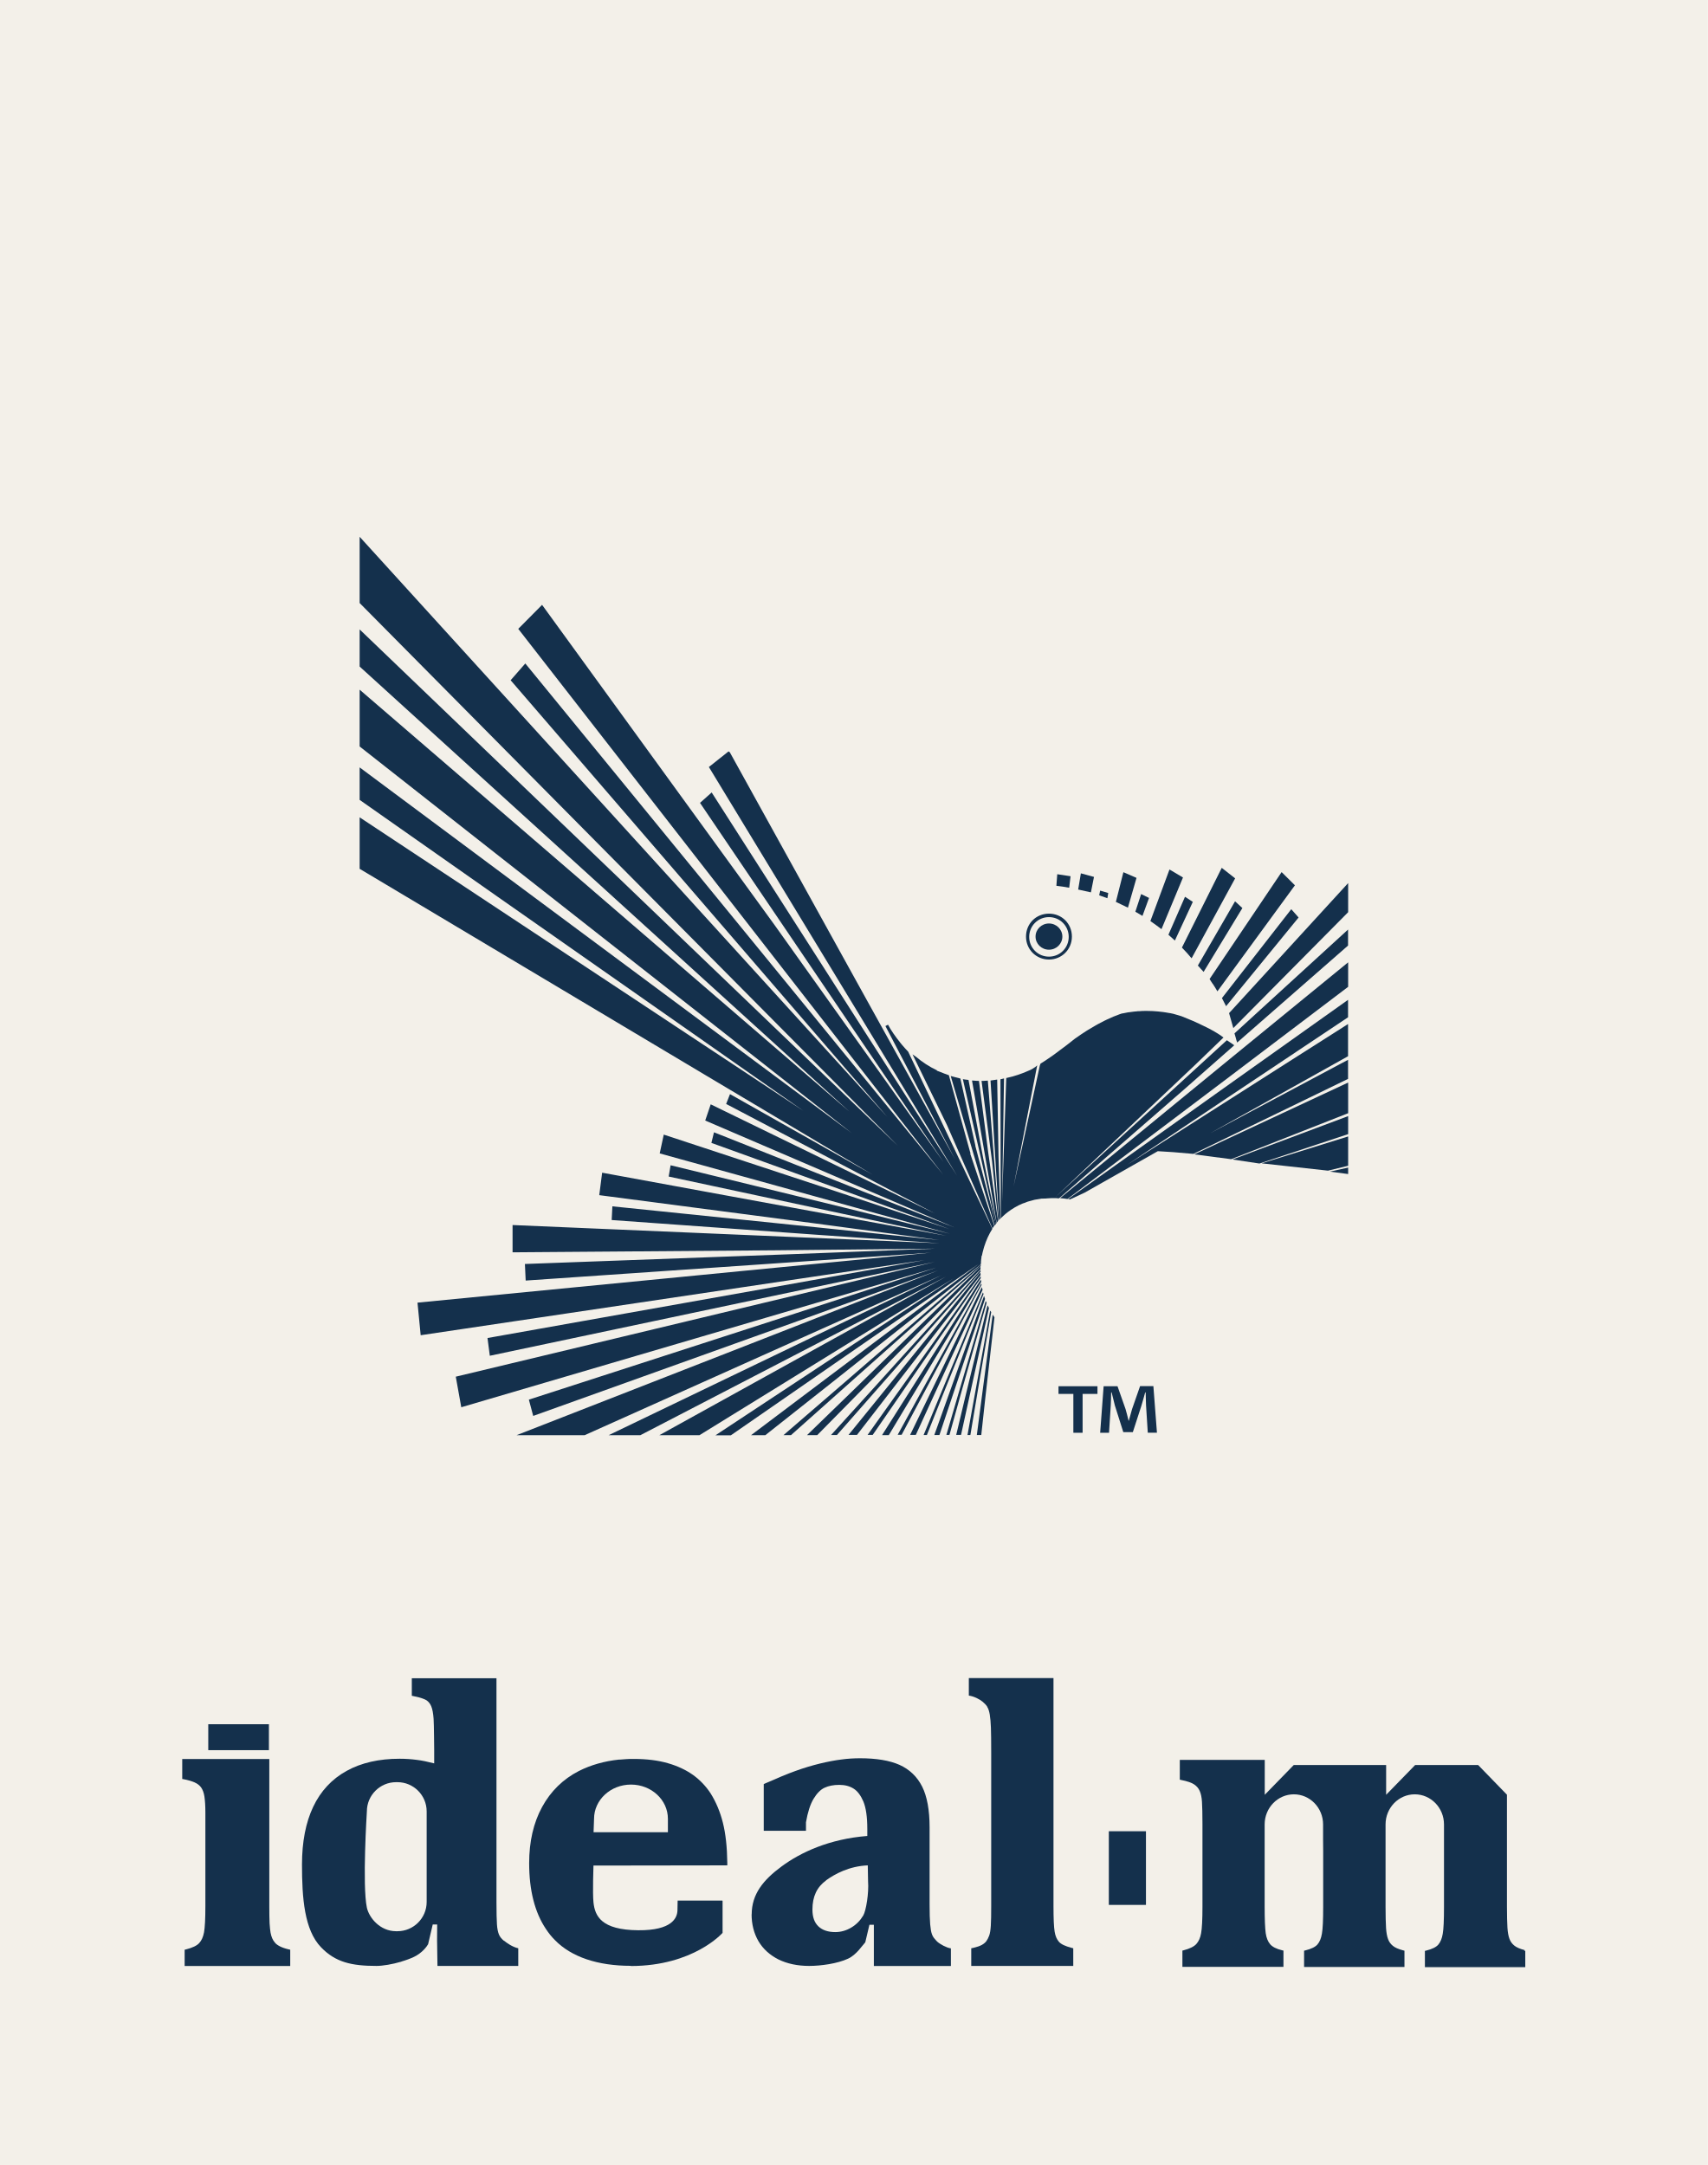
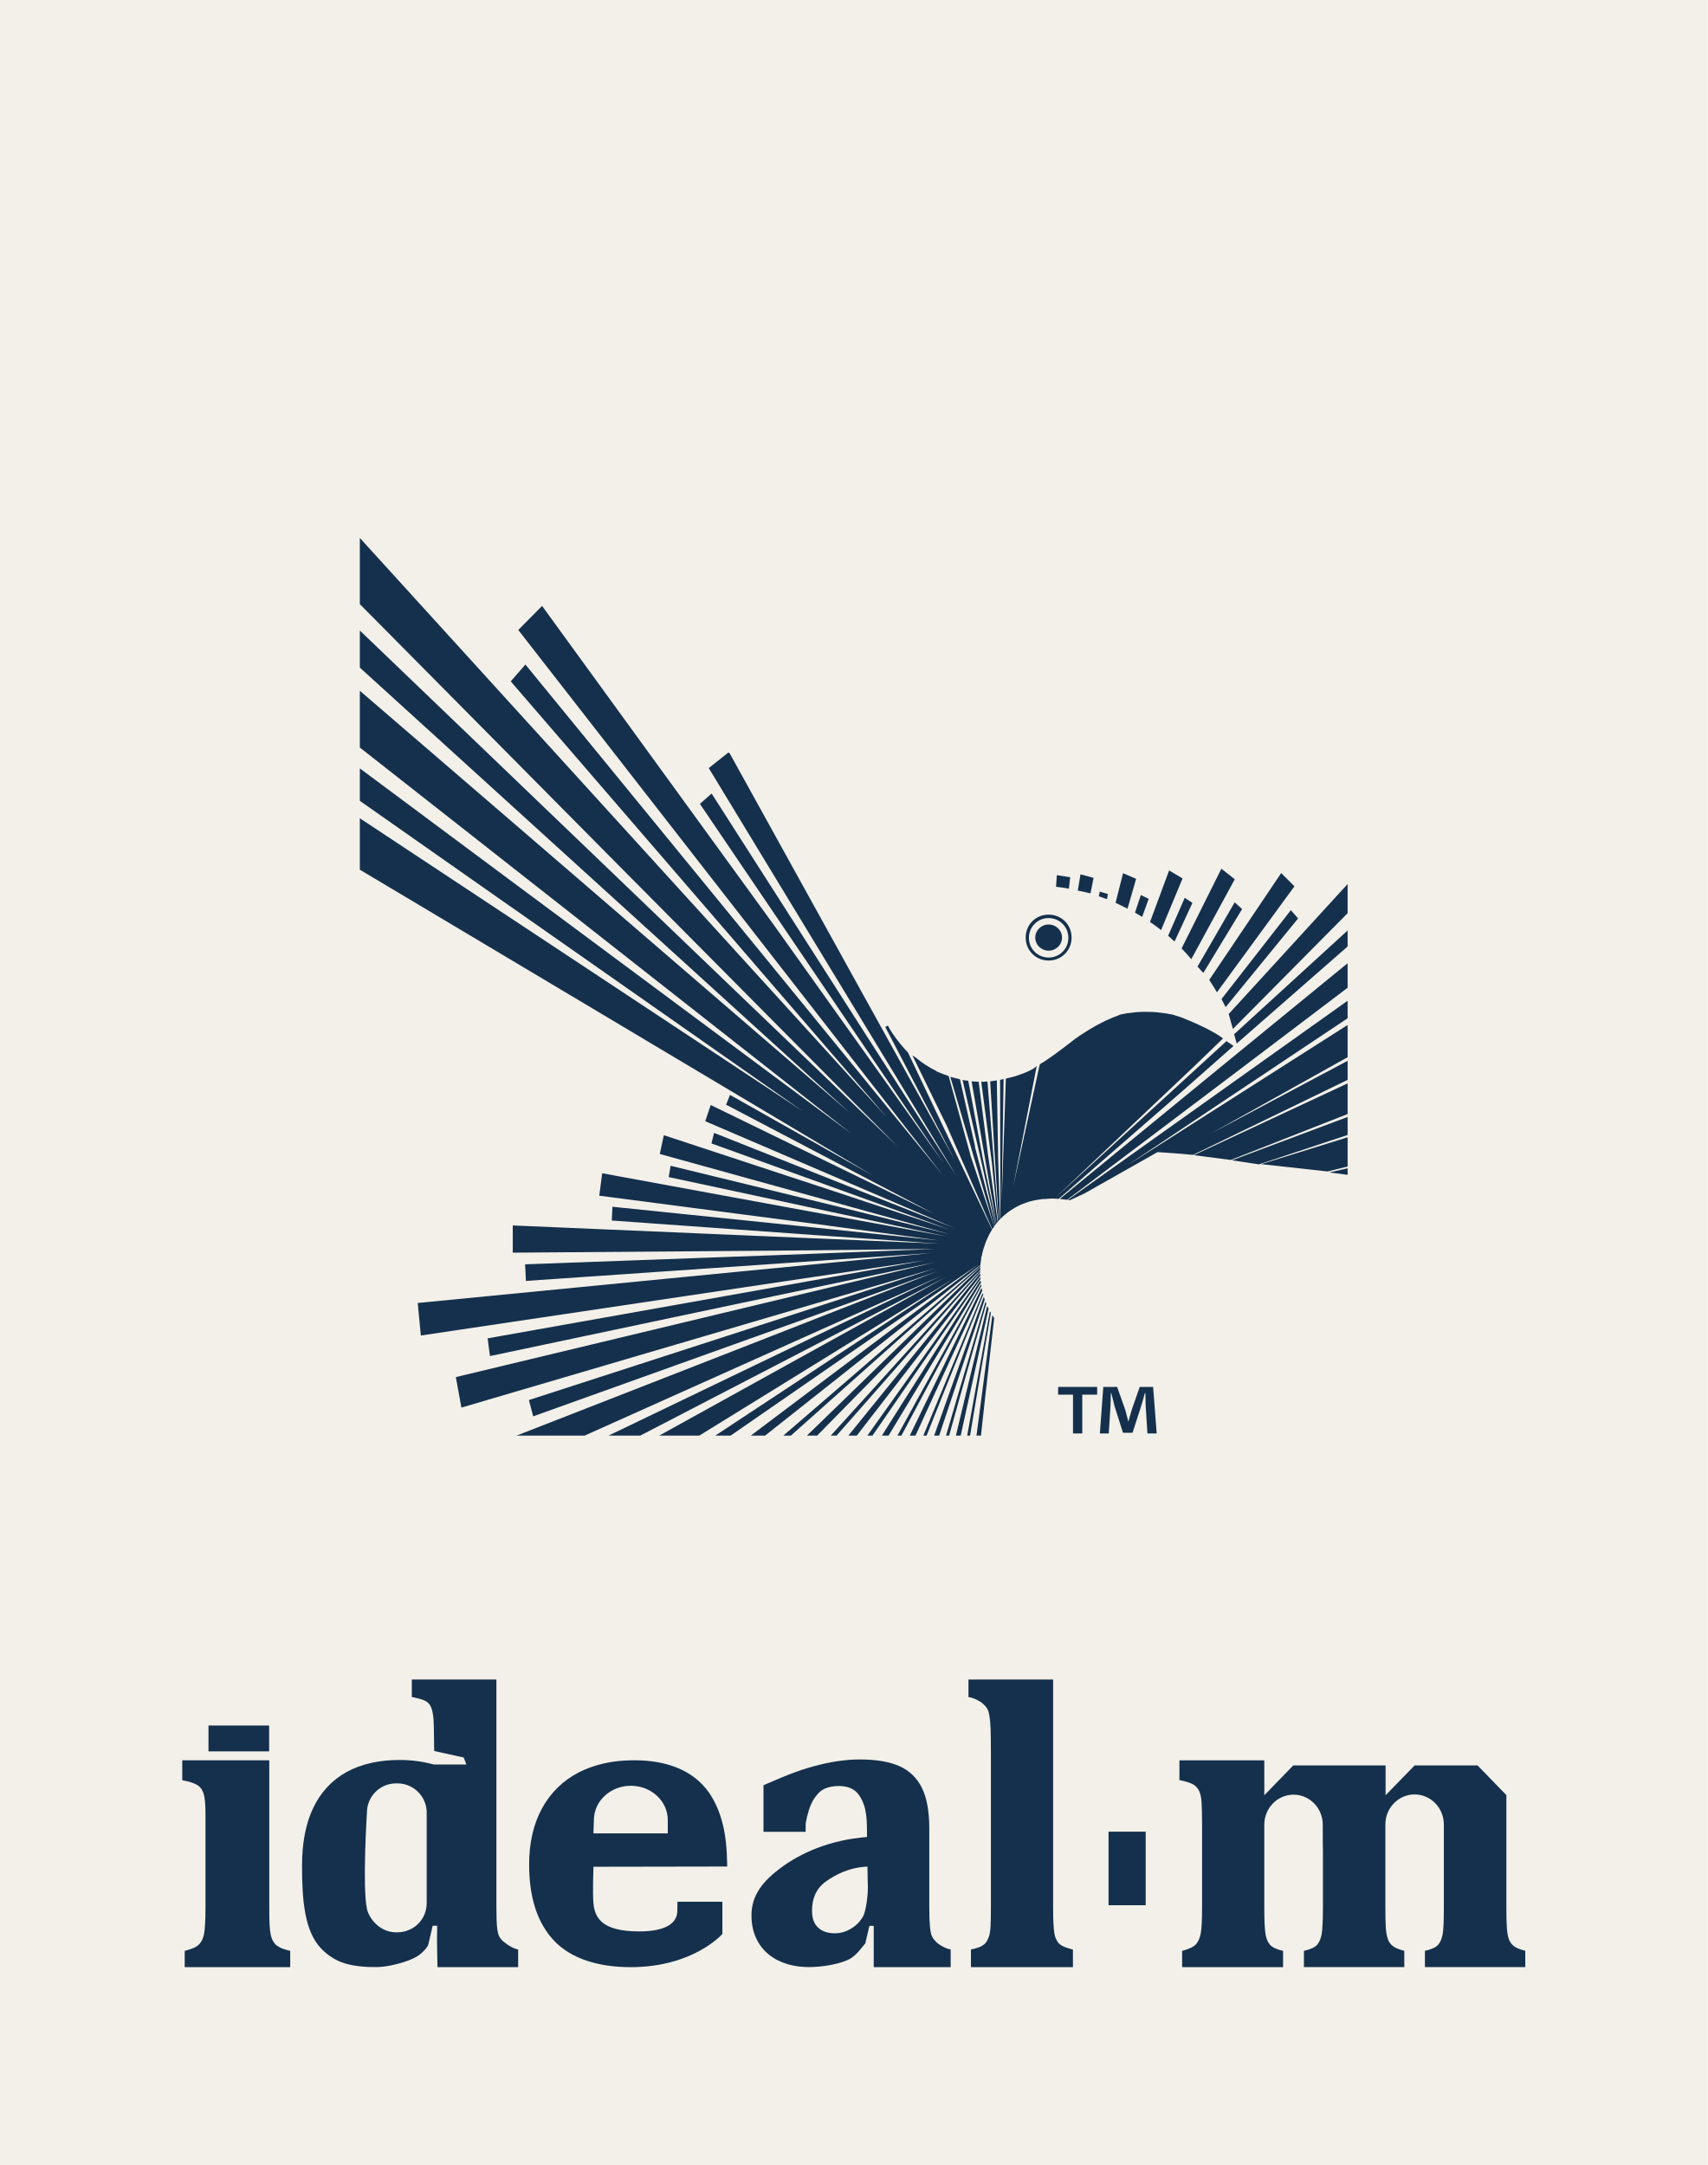
<svg xmlns="http://www.w3.org/2000/svg" id="Layer_2" data-name="Layer 2" viewBox="0 0 177.13 224.57">
  <g id="Layer_1-2" data-name="Layer 1">
    <rect width="177.13" height="224.57" fill="#f3f0e9" />
-     <g>
-       <path d="M103.14,136.64c-.05-.06-.09-.13-.14-.21l-.05-.06-1.14,8.66-.5,3.82h.46l.41-3.76.96-8.45Z" fill="#14304c" />
-       <path d="M102.56,135.67l-.04-.09c-.03-.06-.06-.12-.1-.18l-2.36,9.71-.89,3.73h.5l.8-3.64,2.1-9.54Z" fill="#14304c" />
-       <path d="M102.8,136.11s-.03-.04-.04-.07c-.02-.03-.03-.06-.07-.08l-1.52,8.3-.83,4.59h.3l.76-4.54,1.4-8.2Z" fill="#14304c" />
-       <path d="M102.29,135.24l.03-.1v-.02c-.03-.06-.06-.11-.09-.17l-2.73,9.27-1.35,4.62h.32l1.26-4.53,2.57-9.08Z" fill="#14304c" />
+     <g id="vertical-280" transform="translate(18.90 55.80) scale(0.77556)">
      <g>
-         <path d="M113.82,143.79v.8h-1.54v4.03h-.96v-4.03h-1.54v-.8h4.05ZM119.04,148.62l-.18-2.84c-.02-.37-.02-.83-.04-1.35h-.05c-.12.43-.27.99-.41,1.44l-.87,2.68h-.99l-.87-2.75c-.09-.37-.23-.94-.34-1.37h-.05c0,.44-.02.91-.04,1.35l-.18,2.84h-.92l.36-4.83h1.44l.83,2.36c.11.37.2.73.32,1.22h.02c.12-.44.23-.85.34-1.21l.83-2.38h1.38l.37,4.83h-.96Z" fill="#14304c" />
-         <path d="M110.89,92.08l.14-1.19-1.38-.21-.09,1.2c.44.05.89.12,1.32.2h0Z" fill="#14304c" />
-         <polygon points="113.46 90.96 112.1 90.59 111.82 92.27 113.14 92.56 113.46 90.96" fill="#14304c" />
-         <polygon points="117.87 91.06 116.51 90.47 115.73 93.55 116.98 94.15 117.87 91.06" fill="#14304c" />
-         <path d="M120.46,96.38l2.23-5.36-1.4-.83-1.98,5.35c.39.27.77.55,1.14.83h0Z" fill="#14304c" />
-         <path d="M123.59,99.39h0s4.51-8.28,4.51-8.28l-1.39-1.09-4.13,8.27c.35.36.69.73,1,1.11Z" fill="#14304c" />
-         <path d="M125.78,102.05c.16.25.32.49.48.78h0s8.04-11,8.04-11l-1.38-1.37-7.47,11.09c.11.19.22.35.32.5Z" fill="#14304c" />
-         <polygon points="127.91 106.64 139.82 94.62 139.82 91.6 127.47 105.09 127.91 106.64" fill="#14304c" />
-         <polygon points="114.94 92.63 114.1 92.38 114 92.87 114.85 93.17 114.94 92.63" fill="#14304c" />
-         <path d="M118.49,95h0s.68-1.86.68-1.86l-.82-.4-.6,1.83c.23.13.46.27.73.43Z" fill="#14304c" />
-         <path d="M121.85,97.56h0s1.86-4.01,1.86-4.01l-.81-.53-1.72,3.94c.24.21.46.4.66.59Z" fill="#14304c" />
-         <path d="M124.24,100.16s.11.12.21.23l.04.05c.13.14.27.3.34.37h0s4.02-6.62,4.02-6.62l-.76-.7-3.86,6.67Z" fill="#14304c" />
-         <polygon points="126.73 103.53 127.16 104.37 134.68 95.17 133.92 94.31 126.73 103.53" fill="#14304c" />
-         <path d="M128.16,107.63c.04.17.09.34.15.51h0s11.5-10.06,11.5-10.06v-1.66l-11.78,10.77c.05.15.09.31.13.44Z" fill="#14304c" />
-         <path d="M109.95,124.28c.25.02.5.05.76.09h0s16.85-12.72,16.85-12.72l12.26-9.29v-2.54l-13,10.62-16.88,13.84Z" fill="#14304c" />
-         <path d="M100.67,119.65l-.03-.05-2.23-8.07c-.32-.11-.63-.23-1-.38l-.24-.09v-.04c-.8-.38-1.52-.85-2.15-1.39-.06-.04-.12-.08-.18-.12l-.02-.02c-.06-.04-.12-.08-.18-.12h0s3.56,7.3,3.56,7.3l4.73,10.75c.06-.1.13-.19.19-.29l-2.5-7.48h.03Z" fill="#14304c" />
-         <path d="M110.78,124.38s.06,0,.09.01c.04,0,.08.01.11.02h0s1.51-.7,1.51-.7l7.59-4.3,1.6.1,2.09.18,9.95-4.82,6.09-2.96v-1.98l-14.25,7.59,14.25-7.96v-3.34l-6.46,4.11-16.5,10.52,10.52-7.03,12.44-8.3v-1.81l-12.93,9.19-16.11,11.48Z" fill="#14304c" />
-         <path d="M101.71,131.26s0-.03,0-.05v-.03l-13.8,11.94-6.65,5.74h.78l19.67-17.52s0-.04,0-.06Z" fill="#14304c" />
-         <path d="M101.69,131.66v-.02c0-.07,0-.16,0-.24v-.02s-13.92,13.53-13.92,13.53l-4.07,3.95h1.06l3.37-3.42,13.56-13.77Z" fill="#14304c" />
-         <polygon points="123.91 119.72 123.86 119.74 127.69 120.24 139.82 115.47 139.82 112.29 123.9 119.72 123.91 119.72" fill="#14304c" />
-         <polygon points="137.73 121.43 139.82 120.92 139.82 117.88 130.85 120.67 137.73 121.43" fill="#14304c" />
-         <polygon points="137.92 121.53 139.82 121.78 139.82 121.11 137.92 121.53" fill="#14304c" />
-         <path d="M101.69,131.81s0-.04,0-.06v-.02s-11.39,12.59-11.39,12.59l-4.11,4.53h.61l14.9-16.94s0-.07,0-.1Z" fill="#14304c" />
-         <polygon points="127.85 120.26 127.81 120.27 130.62 120.69 139.82 117.64 139.82 115.77 127.84 120.26 127.85 120.26" fill="#14304c" />
-         <path d="M101.72,131.13s0-.09.02-.13c0-.01,0-.02,0-.04v-.05s0-.05,0-.05v-.06s.01,0,.01,0v-.09c.02-.1.03-.2.04-.3v-.12s.04-.02.04-.02c0-.02.04-.18.04-.18.01-.07.03-.13.04-.19l.02-.07c.01-.05.03-.1.04-.15l.04-.15s.06-.21.06-.21c.21-.67.49-1.29.85-1.86l-8.73-18.37c-.19-.2-.41-.44-.63-.7-.05-.06-.1-.11-.14-.17-.56-.69-1.04-1.39-1.32-1.93l-.27.14,7.22,13.82-9.16-16.53-14.2-25.69-.13-.09-2.04,1.62,25.73,42.38-10.28-16.04-15.16-23.7-1.21,1.08,15.7,23.19,9.56,14.07-17.52-24.58-24.12-33.22-2.47,2.49,44.06,56.6-18.46-22.6-24.87-30.41-1.52,1.74,25.53,29.61,13.52,15.67-26.09-28.68-28.62-31.48v6.87l26.74,27,29.07,29.29-55.81-53.55v3.85l50.8,46.17-34.69-29.9-16.11-13.87v5.89l14.15,11.13,36.88,28.97-35.62-26.46-15.41-11.47v3.37l14.33,10.06,31.67,22.18-46-30.43v5.34l36.03,21.5,17.18,10.23-14.8-8.36-.4,1.02,21.61,11.34-23.21-11.3-.57,1.68,15.72,6.75,10.12,4.34-9.59-3.78-15.34-6.09-.27,1.1,15.43,5.57,9.24,3.36-11.43-3.8-18.18-5.99-.42,1.95,30.1,8.33-11.09-2.74-17.88-4.36-.2,1.17,17.98,3.85,10.79,2.29-13.84-2.53-21.83-4.01-.3,2.33,21.99,2.88,13.26,1.78-12.47-1.3-21.42-2.2-.07,1.42,21.44,1.54,12.57.87-44.29-1.89v2.83s27.32-.21,27.32-.21l16.47-.17-15.55.6-26.96.99.08,1.72,41.99-2.89-19.58,1.9-33.63,3.28.33,3.38,52.26-7.79-15.6,2.79-29.73,5.29.24,1.84,29.59-6.25,16.54-3.48-17.67,4.23-31.99,7.67.57,3.17,31.71-9.32,17.55-5.16-14.58,4.74-27.67,8.95.45,1.69,27.39-9.82,14.6-5.27-15.58,6.1-28.14,10.99h7.06l37.05-16.61-13.23,6.35-21.33,10.26h3.29l18.3-9.49,13.39-6.95-29.72,16.44h4.16l11.83-7.3,14.53-8.97-12.67,8.34-12.03,7.94h1.6l10.71-7.41,14.99-10.36-15.54,11.68-8.07,6.08h1.48l6.93-5.48,15.42-12.23Z" fill="#14304c" />
-         <path d="M101.69,132.18c0-.06,0-.12-.02-.19l-11.34,13.98-2.33,2.87h.88l12.82-16.58v-.08Z" fill="#14304c" />
-         <path d="M101.14,118.85h.03s0-.02,0-.02h-.01s-1.56-6.96-1.56-6.96c-.35-.08-.7-.18-1-.26h0l2.16,7.39,2.4,8.13c.04-.05.08-.11.12-.16l-2.1-8.01-.03-.11Z" fill="#14304c" />
-         <path d="M103.42,111.98c-.23.04-.47.07-.69.1l.89,14.45c.05-.05.09-.1.14-.15l-.2-6.37-.14-8.04Z" fill="#14304c" />
-         <path d="M127.98,108.4l-.74-.5-17.8,16.29,14.54-13.76,2.91-2.81c-.11-.09-.21-.16-.31-.23-.23-.15-.47-.3-.78-.48,0,0-.02,0-.03-.02h-.02c-.14-.09-.28-.16-.42-.23-.07-.04-.14-.07-.22-.11-.2-.1-.39-.19-.56-.27l-.12-.06h0s0,0,0,0c-.23-.11-.46-.21-.7-.32l-1.17-.48h0s-.06-.02-.06-.02c-.17-.05-.37-.11-.57-.17l-.14-.04h0s-.1-.03-.1-.03c-.21-.05-.38-.08-.54-.1l-.16-.03c-.24-.04-.46-.07-.68-.09l-.17-.02c-.39-.04-.79-.06-1.2-.06h-.1s-.08,0-.08,0c-.21,0-.41.01-.62.03h-.15s-.05.01-.05.01c-.23.02-.46.04-.71.08l-.15.02h-.05c-.23.04-.43.08-.61.12h-.06s-.05.02-.05.02l-.18.06c-.44.16-.89.34-1.34.56l-.1.05-.15.07c-.2.1-.42.21-.67.35l-.14.08-.11.06c-.21.12-.43.25-.64.38l-.12.07-.15.09c-.19.12-.38.24-.55.36l-.13.09-.13.09c-.14.1-.28.19-.42.29-.31.25-.6.47-.88.69-.21.16-.42.31-.63.47,0,0-.44.33-.52.39l-.19.14c-.16.12-.32.23-.49.34-.32.22-.59.4-.86.56l-.03.12h-.02s-2.74,12.62-2.74,12.62l2.45-12.56c-.12.12-.26.22-.45.33l-.1.06c-.09.05-.19.1-.32.15-.11.05-.22.1-.33.14-.12.05-.24.09-.35.14-.13.05-.26.1-.39.14-.13.04-.25.08-.38.12-.08.02-.15.04-.23.07-.21.06-.41.1-.61.15-.01,0-.03,0-.05.01l-.43,12.81.2-12.77-.15.04c-.07.02-.14.03-.22.05l.03,14.43c.31-.32.66-.62,1.05-.88l.09-.06c.21-.14.45-.28.69-.4l.06-.03c.15-.07.31-.14.42-.19h.02s.08-.03.08-.03h.02s.32-.13.32-.13l.13-.04c.14-.04.28-.08.41-.11l.06-.02h.03s.04-.02.04-.02c.04,0,.09-.02.14-.03l.25-.04c.14-.02.28-.05.42-.07.01,0,.03,0,.04,0h.03s.02,0,.02,0h.06s.07-.01.11-.01h.16s.24-.02.24-.02c.12,0,.24-.02.37-.02.02,0,.04,0,.07,0,.02,0,.03,0,.05,0,.02,0,.04,0,.06,0,.02,0,.04,0,.06,0,.01,0,.03,0,.05,0,.01,0,.03,0,.04,0,.12,0,.24,0,.36.02h.1s13.03-11.35,13.03-11.35l5.12-4.51Z" fill="#14304c" />
-         <path d="M101.53,112.12c-.22,0-.43-.02-.66-.04h-.06s2.56,14.75,2.56,14.75c.04-.05.08-.1.12-.15l.02-.03-1.02-7.11-.96-7.43Z" fill="#14304c" />
-         <path d="M101.96,112.12h-.16s1.09,8.35,1.09,8.35l.64,6.16s.05-.06.07-.08l-1.15-14.46c-.16.01-.33.02-.49.03Z" fill="#14304c" />
-         <path d="M100.45,112.02c-.08-.01-.15-.02-.22-.03h-.04c-.11-.02-.22-.04-.33-.05l1.89,8.26,1.52,6.77s.06-.07.09-.11l-1.39-6.72-1.52-8.1Z" fill="#14304c" />
-         <path d="M101.8,133.32s0-.06-.01-.1c0-.02,0-.05-.03-.08l-6.01,10.86-2.65,4.83h.41l2.49-4.68,5.79-10.85Z" fill="#14304c" />
-         <path d="M101.9,133.79v-.02c-.02-.08-.04-.17-.07-.26l-5.71,11.76-1.73,3.57h.59l1.53-3.34,5.4-11.72Z" fill="#14304c" />
-         <path d="M101.71,132.6s0-.07,0-.12c0-.03,0-.06-.02-.1l-8.36,11.75-3.35,4.71h.53l3.09-4.48,8.11-11.77Z" fill="#14304c" />
-         <path d="M101.76,132.98v-.07c-.02-.06-.02-.11-.05-.17l-8.14,12.82-2.09,3.3h.7l1.76-2.93,7.81-12.94Z" fill="#14304c" />
-         <path d="M102,134.22s-.02-.06-.02-.07c0-.03-.02-.06-.04-.09l-4.2,10.08-1.95,4.71h.34l1.84-4.62,4.04-10.01Z" fill="#14304c" />
-         <path d="M102.16,134.73s-.03-.1-.05-.15v-.04s-.06-.1-.06-.1l-3.82,10.69-1.33,3.72h.53l1.18-3.53,3.55-10.58Z" fill="#14304c" />
+         <path fill="#14304c" d="M108.58,104.33c-.06-.09-.12-.17-.18-.28l-.07-.07-1.47,11.16-.65,4.92h.6l.53-4.84L108.58,104.33Z" />
+         <path fill="#14304c" d="M107.83,103.08l-.05-.11c-.04-.08-.08-.15-.14-.23l-3.03,12.51-1.15,4.81h.64l1.03-4.69L107.83,103.08Z" />
+         <path fill="#14304c" d="M108.14,103.64s-.04-.05-.05-.08c-.03-.04-.05-.07-.09-.11l-1.96,10.7-1.07,5.91h.38l.98-5.85L108.14,103.64Z" />
+         <path fill="#14304c" d="M107.49,102.53l.03-.13v-.03c-.04-.07-.07-.14-.11-.21l-3.53,11.95-1.74,5.95h.41l1.63-5.83L107.49,102.53Z" />
        <g>
-           <path d="M108.79,94.77c-1.34,0-2.38,1.04-2.38,2.38s1.06,2.38,2.38,2.38,2.38-1.04,2.38-2.38-1.04-2.38-2.38-2.38ZM108.79,99.23c-1.14,0-2.05-.91-2.05-2.05s.91-2.05,2.05-2.05,2.05.91,2.05,2.05-.91,2.05-2.05,2.05Z" fill="#14304c" />
-           <ellipse cx="108.79" cy="97.15" rx="1.39" ry="1.36" fill="#14304c" />
+           <path fill="#14304c" d="M122.35,113.55v1.03h-1.99v5.19h-1.24v-5.19h-1.99v-1.03H122.35ZM129.07,119.77l-.23-3.66c-.02-.48-.02-1.07-.04-1.74h-.07c-.16.55-.34,1.28-.53,1.85l-1.12,3.46h-1.28l-1.12-3.55c-.11-.48-.3-1.21-.44-1.76h-.06c0,.57-.03,1.17-.05,1.74l-.23,3.66h-1.19l.46-6.22h1.85l1.08,3.04c.14.48.25.94.41,1.58h.02c.16-.57.3-1.1.44-1.56l1.07-3.06h1.79l.48,6.22H129.07Z" />
+           <path fill="#14304c" d="M118.57,46.91l.17-1.53-1.78-.28-.11,1.55c.57.07,1.14.15,1.71.26h0Z" />
+           <polygon fill="#14304c" points="121.87 45.46 120.12 44.99 119.76 47.16 121.46 47.53 121.87 45.46" />
+           <polygon fill="#14304c" points="127.56 45.59 125.81 44.84 124.81 48.8 126.41 49.58 127.56 45.59" />
+           <path fill="#14304c" d="M130.9,52.44l2.87-6.9-1.8-1.07-2.55,6.89c.51.35,1,.71,1.47,1.08h.01Z" />
+           <path fill="#14304c" d="M134.93,56.33h.01s5.81-10.68,5.81-10.68l-1.79-1.41-5.32,10.66C134.09,55.36,134.52,55.84,134.93,56.33Z" />
+           <path fill="#14304c" d="M137.75,59.76c.21.33.41.63.61,1v.02s10.37-14.19,10.37-14.19l-1.77-1.77-9.62,14.29C137.48,59.35,137.62,59.56,137.75,59.76Z" />
+           <polygon fill="#14304c" points="140.5 65.67 155.84 50.19 155.84 46.29 139.94 63.67 140.5 65.67" />
+           <polygon fill="#14304c" points="123.78 47.62 122.7 47.3 122.57 47.93 123.67 48.31 123.78 47.62" />
+           <path fill="#14304c" d="M128.35,50.67h.02s.87-2.4.87-2.4l-1.05-.51-.78,2.35C127.71,50.28,128.01,50.46,128.35,50.67Z" />
+           <path fill="#14304c" d="M132.69,53.97h.01s2.39-5.16,2.39-5.16l-1.03-.68-2.22,5.08C132.15,53.48,132.43,53.73,132.69,53.97Z" />
+           <path fill="#14304c" d="M135.77,57.33s.14.15.28.3l.05.06c.17.19.35.39.44.48h.01s5.18-8.53,5.18-8.53l-.99-.91L135.77,57.33Z" />
+           <polygon fill="#14304c" points="138.98 61.67 139.53 62.75 149.22 50.89 148.25 49.78 138.98 61.67" />
+           <path fill="#14304c" d="M140.82,66.95c.06.21.12.43.19.65v.02s14.83-12.98,14.83-12.98v-2.14l-15.18,13.88C140.73,66.57,140.78,66.77,140.82,66.95Z" />
+           <path fill="#14304c" d="M117.35,88.4c.32.03.64.07.98.12h0s21.71-16.39,21.71-16.39l15.8-11.97v-3.28l-16.74,13.69L117.35,88.4Z" />
+           <path fill="#14304c" d="M105.4,82.44l-.04-.06-2.87-10.41c-.41-.14-.81-.29-1.29-.49l-.3-.12-.02-.05c-1.01-.49-1.94-1.09-2.75-1.78-.08-.06-.16-.11-.23-.16l-.03-.02c-.08-.05-.15-.1-.23-.15h0s4.59,9.4,4.59,9.4l6.1,13.86q.12-.19.25-.38l-3.22-9.63h.04Z" />
+           <path fill="#14304c" d="M118.42,88.54s.08,0,.12.01c.05,0,.1.02.14.03h0s1.95-.9,1.95-.9l9.79-5.54,2.06.14,2.69.23,12.83-6.22,7.84-3.81v-2.55l-18.36,9.77,18.36-10.25v-4.31l-8.32,5.3-21.26,13.55,13.56-9.06,16.02-10.69v-2.34l-16.65,11.85L118.42,88.54Z" />
+           <path fill="#14304c" d="M106.73,97.4s0-.04,0-.07v-.04l-17.78,15.38-8.57,7.39h1.01l25.34-22.58S106.73,97.43,106.73,97.4Z" />
+           <path fill="#14304c" d="M106.71,97.91v-.03c0-.09,0-.2,0-.31v-.03s-17.94,17.44-17.94,17.44l-5.24,5.08h1.37l4.33-4.41L106.71,97.91Z" />
+           <polygon fill="#14304c" points="135.34 82.52 135.28 82.55 140.21 83.19 155.84 77.05 155.84 72.95 135.33 82.52 135.34 82.52" />
+           <polygon fill="#14304c" points="153.15 84.73 155.84 84.07 155.84 80.16 144.28 83.75 153.15 84.73" />
+           <polygon fill="#14304c" points="153.39 84.86 155.84 85.18 155.84 84.31 153.39 84.86" />
+           <path fill="#14304c" d="M106.71,98.1s0-.05-.01-.08v-.03s-14.68,16.23-14.68,16.23l-5.3,5.84h.78l19.2-21.83S106.7,98.14,106.71,98.1Z" />
+           <polygon fill="#14304c" points="140.42 83.22 140.37 83.24 143.99 83.78 155.84 79.85 155.84 77.44 140.41 83.22 140.42 83.22" />
+           <path fill="#14304c" d="M106.74,97.23c0-.05.02-.11.02-.16,0-.02,0-.04,0-.06v-.06s.02-.06.02-.06v-.08s.02,0,.02,0v-.13c.03-.12.04-.25.05-.39v-.15s.05-.02.05-.02c0-.02.05-.23.05-.23.01-.09.03-.17.05-.25l.02-.09c.02-.07.03-.13.05-.2l.06-.19s.08-.27.08-.27c.27-.87.63-1.67,1.09-2.4l-11.25-23.67c-.25-.25-.53-.56-.81-.9q-.1-.1-.19-.22c-.72-.88-1.34-1.79-1.69-2.48l-.35.18,9.3,17.81-11.8-21.3-18.3-33.1-.17-.12-2.63,2.09,33.16,54.62-13.25-20.68-19.53-30.54-1.56,1.39,20.24,29.88,12.32,18.13-22.58-31.68L48.12,9.09l-3.18,3.22,56.78,72.93-23.78-29.12L45.89,16.93l-1.96,2.25,32.9,38.15,17.43,20.2-33.62-36.96L23.75,0v8.85l34.47,34.8,37.45,37.74L23.75,12.38v4.96l65.46,59.5-44.7-38.53-20.76-17.87v7.59l18.24,14.33,47.52,37.34-45.9-34.1-19.86-14.78v4.34l18.47,12.96,40.81,28.59L23.75,37.49v6.88l46.44,27.7,22.14,13.19-19.08-10.77-.52,1.31,27.85,14.61-29.91-14.57-.73,2.17,20.25,8.69,13.04,5.59-12.35-4.87-19.76-7.85-.35,1.41,19.89,7.18,11.91,4.33-14.73-4.89-23.44-7.72-.54,2.51,38.79,10.74-14.29-3.54-23.05-5.62-.26,1.51,23.17,4.97,13.9,2.95-17.84-3.26-28.12-5.17-.39,3,28.33,3.7,17.1,2.29-16.07-1.67-27.6-2.84-.09,1.84,27.63,1.98,16.21,1.12-57.08-2.44v3.64s35.21-.27,35.21-.27l21.22-.22-20.04.78-34.74,1.27.11,2.22,54.1-3.72-25.23,2.44-43.34,4.23.42,4.35,67.35-10.04-20.1,3.6-38.32,6.82.31,2.37,38.13-8.05,21.31-4.48-22.77,5.45-41.23,9.89.74,4.08,40.86-12.01,22.61-6.65-18.79,6.11-35.65,11.54.57,2.18,35.3-12.65,18.81-6.79-20.08,7.86-36.26,14.16h9.1l47.74-21.4-17.05,8.18-27.49,13.22h4.24l23.59-12.23,17.25-8.96-38.3,21.19h5.36l15.24-9.41,18.72-11.57-16.32,10.75-15.5,10.23h2.05l13.81-9.55,19.31-13.34-20.02,15.05-10.4,7.84h1.91l8.93-7.07L106.74,97.23Z" />
+           <path fill="#14304c" d="M106.72,98.59c0-.08-.01-.16-.03-.25l-14.62,18.02-2.99,3.7h1.12l16.52-21.37v-.1Z" />
+           <path fill="#14304c" d="M106,81.4h.03s0-.03,0-.03h-.01s-2.02-8.97-2.02-8.97c-.45-.1-.9-.23-1.29-.33h0l2.79,9.52,3.08,10.48q.08-.1.15-.2l-2.7-10.33L106,81.4Z" />
+           <path fill="#14304c" d="M108.93,72.55c-.29.05-.6.09-.89.13l1.15,18.63q.09-.1.18-.19l-.26-8.21L108.93,72.55Z" />
+           <path fill="#14304c" d="M140.59,67.94l-.95-.64-22.94,21,18.73-17.74,3.75-3.62c-.15-.11-.27-.2-.4-.29-.29-.2-.61-.39-1.01-.61,0-.01-.02-.02-.04-.03h-.02c-.18-.11-.36-.2-.54-.3-.09-.04-.19-.09-.28-.14-.26-.13-.5-.24-.72-.34l-.16-.08h0s0,0,0,0c-.29-.14-.59-.27-.9-.41l-1.51-.62h0s-.08-.03-.08-.03c-.22-.07-.47-.15-.74-.23l-.19-.06h0s-.12-.04-.12-.04c-.27-.05-.49-.1-.69-.13l-.21-.04c-.31-.05-.6-.08-.88-.11l-.22-.03c-.5-.05-1.02-.07-1.55-.07h-.13s-.1,0-.1,0c-.27,0-.54,0-.81.03h-.19s-.06.01-.06.01c-.29.03-.59.06-.92.11l-.19.02h-.07c-.3.06-.55.1-.79.15l-.08.02h-.06s-.23.09-.23.09c-.57.21-1.15.45-1.73.72l-.13.06-.19.1c-.26.12-.55.27-.86.44l-.19.1-.14.08c-.28.16-.55.32-.83.49l-.14.09-.19.11c-.25.16-.49.31-.72.47l-.17.11-.16.11c-.19.13-.36.25-.54.38-.4.32-.77.61-1.14.88q-.4.31-.81.61s-.57.42-.67.5l-.25.17q-.31.23-.62.44c-.41.29-.77.51-1.12.72l-.03.15h-.02s-3.53,16.27-3.53,16.27l3.16-16.19c-.15.16-.34.29-.57.43l-.13.07c-.12.07-.25.13-.41.2-.15.07-.29.13-.43.19-.15.06-.3.12-.45.17-.17.07-.34.13-.5.18q-.25.08-.49.16c-.1.02-.2.05-.3.08-.27.07-.52.13-.79.19-.02,0-.03,0-.06.02l-.56,16.5.26-16.45-.19.05c-.09.02-.18.04-.28.07l.04,18.6c.4-.42.85-.8,1.36-1.14l.11-.07c.28-.19.58-.36.89-.52l.09-.04c.19-.1.39-.18.54-.24h.02s.1-.05.1-.05h.03s.42-.16.42-.16l.17-.06c.18-.05.36-.1.53-.14l.08-.02h.04s.06-.02.06-.02c.06-.02.12-.03.18-.04l.31-.05c.18-.03.36-.07.55-.09.01,0,.03,0,.05,0h.04s.02-.02.02-.02h.08s.09-.01.14-.01h.21s.3-.03.3-.03c.15,0,.31-.02.48-.02.02,0,.04,0,.08,0,.02,0,.04,0,.06,0,.03,0,.05,0,.08,0,.02,0,.04,0,.07,0,.01,0,.03,0,.06,0,.02,0,.04,0,.06,0,.15,0,.3.02.46.03h.13s16.79-14.63,16.79-14.63L140.59,67.94Z" />
+           <path fill="#14304c" d="M106.5,72.73c-.28,0-.55-.03-.86-.05h-.08s3.31,19.02,3.31,19.02q.07-.1.15-.19l.03-.04-1.32-9.16L106.5,72.73Z" />
+           <path fill="#14304c" d="M107.05,72.74h-.2s1.41,10.76,1.41,10.76l.82,7.94s.06-.08.09-.1l-1.49-18.64C107.47,72.72,107.26,72.73,107.05,72.74Z" />
+           <path fill="#14304c" d="M105.11,72.6c-.1-.01-.2-.03-.29-.04h-.05c-.14-.03-.28-.05-.42-.07l2.44,10.64,1.96,8.72s.07-.1.11-.15l-1.79-8.65L105.11,72.6Z" />
+           <path fill="#14304c" d="M106.85,100.06s0-.08-.01-.13c0-.03-.01-.06-.04-.09l-7.74,13.99-3.42,6.23h.53l3.21-6.02L106.85,100.06Z" />
+           <path fill="#14304c" d="M106.98,100.66v-.02c-.03-.11-.06-.22-.1-.33l-7.36,15.15-2.23,4.6h.76l1.97-4.3L106.98,100.66Z" />
+           <path fill="#14304c" d="M106.74,99.13s0-.09,0-.15c-.01-.04-.01-.08-.03-.13l-10.77,15.14-4.32,6.07h.68l3.98-5.77L106.74,99.13Z" />
+           <path fill="#14304c" d="M106.8,99.61v-.09c-.03-.08-.04-.15-.06-.23l-10.5,16.52-2.68,4.25h.89l2.28-3.77L106.8,99.61Z" />
+           <path fill="#14304c" d="M107.11,101.21s-.02-.07-.02-.09c-.02-.04-.03-.08-.06-.12l-5.41,12.99-2.52,6.07h.44l2.37-5.95L107.11,101.21Z" />
+           <path fill="#14304c" d="M107.31,101.87c-.02-.06-.04-.13-.06-.2v-.04s-.07-.13-.07-.13l-4.92,13.77-1.71,4.79h.67l1.52-4.55L107.31,101.87Z" />
+           <g>
+             <path fill="#14304c" d="M115.86,50.38c-1.73,0-3.07,1.34-3.07,3.07s1.37,3.07,3.07,3.07,3.07-1.34,3.07-3.07S117.59,50.38,115.86,50.38ZM115.86,56.12c-1.47,0-2.64-1.17-2.64-2.64s1.17-2.64,2.64-2.64,2.64,1.17,2.64,2.64S117.33,56.12,115.86,56.12Z" />
+             <ellipse fill="#14304c" cx="115.86" cy="53.45" rx="1.79" ry="1.75" />
+           </g>
+         </g>
+       </g>
+       <g>
+         <g>
+           <rect fill="#14304c" x="123.87" y="173.03" width="4.97" height="9.84" />
+           <path fill="#14304c" d="M179.44,188.92c-.64-.17-1.12-.38-1.41-.62-.28-.24-.5-.53-.62-.89-.14-.38-.23-.88-.27-1.5-.05-.64-.07-1.58-.07-2.8v-14.97s-3.85-3.97-3.85-3.97h-8.42l-3.88,3.99v-3.99h-12.35l-3.87,3.99v-3.99h0v-.68h-11.35v2.64l.17.04c.84.17,1.43.38,1.77.6.32.22.56.5.71.85.17.36.27.86.31,1.47.04.63.07,1.62.07,2.95v11.1c0,1.69-.06,2.87-.18,3.5-.11.6-.32,1.08-.62,1.43-.31.35-.89.63-1.72.86l-.15.04v2.18h13.5v-2.18l-.17-.04c-.77-.18-1.31-.46-1.6-.8-.3-.36-.5-.85-.59-1.49-.1-.66-.15-1.84-.15-3.52v-11.02c0-2.22,1.75-4.02,3.91-4.02s3.91,1.8,3.91,4.02v2.09q.01.67.02,1.44c0,.09,0,.18,0,.28v7.24c0,1.7-.06,2.9-.16,3.54-.11.61-.31,1.1-.59,1.44-.29.34-.84.61-1.63.8l-.16.03v2.18h13.42v-2.18l-.16-.04c-.64-.17-1.12-.38-1.41-.62-.28-.24-.5-.53-.62-.89-.14-.38-.23-.88-.28-1.5-.04-.64-.06-1.58-.06-2.8v-10.51s0-.03,0-.04v-.49c0-2.22,1.75-4.02,3.91-4.02s3.91,1.8,3.91,4.02v2.55c0,.32,0,.65,0,1.01,0,.09,0,.18,0,.28v7.24c0,1.7-.04,2.9-.15,3.54-.11.61-.3,1.1-.59,1.44-.29.34-.84.61-1.63.8l-.16.03v2.18h13.42v-2.18L179.44,188.92Z" />
+         </g>
+         <g>
+           <path fill="#14304c" d="M44.63,188.71c-.2-.06-.39-.15-.57-.24-.46-.24-.85-.53-1.05-.7-.28-.22-.53-.52-.66-.82q-.05-.13-.1-.28c-.08-.29-.14-.66-.17-1.09-.03-.3-.04-.7-.05-1.19q-.02-.72-.02-1.71v-30h-11.31v2.34l.26.05c1.04.21,1.51.42,1.71.56.28.19.49.46.63.81.15.37.26.94.31,1.68.05.66.08,4.12.08,4.12h0s3.95.87,3.95.87l.36.94h-4.31s0,0,0,0h0c-.87-.22-1.64-.38-2.3-.46-.76-.1-1.55-.15-2.33-.15-2.75,0-5.13.54-7.08,1.61-1.97,1.09-3.47,2.71-4.47,4.82-.74,1.56-1.21,3.41-1.4,5.52q-.09,1.05-.09,2.18c0,4.48.3,8.75,2.55,11.08.48.5.97.9,1.5,1.23q.2.12.4.23.4.22.84.38c.28.11.58.2.89.28.31.08.63.14.97.19q.5.08,1.05.12.27.02.55.04.57.02,1.19.02c.54,0,1.24-.08,1.98-.23.44-.09.89-.2,1.34-.33h0s0,0,0,0l-.02.02s-.03.03-.04.05c0,0-.02.01-.02.02.01-.02.03-.03.05-.05l.04-.05c.16-.04.31-.09.46-.14.31-.1.6-.21.87-.33.14-.05.27-.11.39-.18.43-.2.77-.45,1.04-.7.46-.41.72-.8.82-.97l.15-.62.47-2.02h0s.6,0,.6,0h0l-.02,2.13s0,0,0,0l.03,1.72.03,1.69h10.79v-2.36C44.82,188.77,44.73,188.74,44.63,188.71ZM30.47,166.96c1.31.63,2.22,1.97,2.22,3.52v12.12c0,1.5-.85,2.8-2.09,3.45,0,0-.01,0-.02,0-.53.28-1.14.44-1.79.44h-.19c-2.15,0-3.61-1.8-3.9-3.14-.63-2.97,0-12.88,0-12.88,0-2.16,1.75-3.9,3.9-3.9h.19c.6,0,1.17.14,1.69.39C30.5,166.96,30.5,166.97,30.47,166.96Z" />
+           <g>
+             <rect fill="#14304c" x="3.51" y="158.83" width="8.11" height="3.46" />
+             <path fill="#14304c" d="M1.68,166.62c.36.15.65.37.86.66.21.3.36.7.44,1.2.08.53.13,1.24.13,2.1v12.56c0,1.69-.07,2.87-.18,3.5-.11.61-.33,1.09-.65,1.43-.31.35-.91.63-1.78.86l-.17.04v2.18h14.11v-2.18l-.16-.04c-.51-.12-.91-.26-1.22-.42-.29-.15-.51-.3-.66-.48-.15-.18-.28-.38-.37-.59-.09-.22-.17-.47-.22-.75-.06-.29-.1-.7-.13-1.24-.03-.55-.04-1.33-.04-2.32v-19.65H0v2.67l.17.03C.79,166.3,1.3,166.45,1.68,166.62Z" />
+           </g>
+           <path fill="#14304c" d="M107.6,156.5c.16.24.27.6.34,1.03.08.47.13,1.05.16,1.75.02.7.04,1.82.04,3.32v20.59c0,1.11-.02,1.97-.05,2.57-.04.57-.11,1.02-.22,1.32-.11.31-.24.56-.38.76-.14.18-.34.35-.6.49-.27.15-.66.29-1.16.4l-.26.06v2.36h13.64v-2.35l-.25-.07c-.83-.21-1.39-.48-1.67-.81-.29-.32-.48-.77-.57-1.34-.1-.61-.16-1.75-.16-3.4v-30.5h-11.32v2.35c.7.09,1.49.52,1.82.79C107.21,156.03,107.44,156.26,107.6,156.5Z" />
+           <path fill="#14304c" d="M76.12,184.23c0,1.34.3,2.55.91,3.59.6,1.04,1.5,1.86,2.68,2.45h0s.02,0,.02,0c1.16.58,2.54.87,4.1.87s3.79-.32,5.2-.97c1.15-.53,1.93-1.8,2.31-2.19l.55-2.35h.58s0,2.1,0,2.1v3.42h10.29v-2.37c-.65-.09-1.44-.59-1.68-.77-.19-.14-.36-.35-.51-.51-.15-.15-.27-.36-.37-.62-.1-.28-.18-.72-.22-1.32-.06-.62-.08-1.51-.08-2.67v-10.31c0-2.28-.34-4.11-.99-5.42-.67-1.34-1.69-2.32-3.04-2.91-1.32-.58-3.09-.88-5.25-.88-.84,0-1.69.06-2.53.17-.83.1-1.79.28-2.86.54-1.04.25-2.13.58-3.23.98-1.07.39-2.44.95-4.07,1.67l-.2.09v6.23h5.64v-1.13c.24-1.34.58-2.39,1.02-3.14.45-.72.94-1.22,1.46-1.47.55-.26,1.21-.39,1.97-.39s1.39.16,1.93.49c.52.32.95.9,1.29,1.72.36.84.53,2.07.53,3.66v.95c-5.06.4-8.89,2.18-11.45,4.07C77.65,179.63,76.12,181.52,76.12,184.23ZM86.05,179.71h0c1.2-.87,3.1-1.91,5.58-2.01l.04,2.14c.11,1.55-.26,3.9-.64,4.56-.4.67-.94,1.22-1.61,1.61-.67.4-1.39.61-2.14.61-.97,0-1.73-.26-2.27-.78-.53-.51-.79-1.24-.79-2.23C84.22,181.88,84.82,180.6,86.05,179.71Z" />
+           <path fill="#14304c" d="M59.96,191.15c8.41,0,12.27-4.44,12.27-4.44v-4.27l-.03-.04h-5.97l-.03,1.34c-.04.97-.71,2.67-5.24,2.63-4.93-.04-5.78-1.89-5.97-3.74-.13-1.22,0-4.91,0-4.91h0s.25,0,.25,0l17.63-.03v-.34c-.03-2.09-.22-3.89-.6-5.36-.36-1.45-.91-2.76-1.63-3.89-.62-.95-1.4-1.78-2.34-2.46-.94-.68-2.07-1.22-3.38-1.59h0s-.02,0-.02,0c-1.29-.38-2.82-.57-4.52-.57h0s-.09,0-.13,0c-.3,0-.6.01-.9.03-.29.01-.57.03-.86.06-.04,0-.08,0-.13.01-1.96.21-3.75.72-5.33,1.52-2.11,1.09-3.77,2.71-4.92,4.82-1.15,2.1-1.72,4.62-1.72,7.5,0,3.65.75,6.6,2.24,8.81q.52.79,1.17,1.46C52.02,189.98,55.57,191.15,59.96,191.15ZM55.05,171.47c0-2.53,2.21-4.58,4.94-4.58h0c2.73,0,4.94,2.05,4.94,4.58v1.79h-9.94S55.05,171.47,55.05,171.47Z" />
        </g>
      </g>
    </g>
-     <g>
-       <g>
-         <rect x="115" y="189.95" width="3.85" height="7.64" fill="#14304c" />
-         <path d="M158.13,202.28c-.5-.13-.87-.29-1.09-.48-.22-.18-.39-.41-.49-.69-.11-.29-.18-.68-.21-1.16-.03-.5-.05-1.22-.05-2.17v-11.62s-2.99-3.08-2.99-3.08h-6.53l-3.01,3.09v-3.09h-9.58l-3.01,3.09v-3.09h0v-.53h-8.81v2.05l.13.03c.66.13,1.11.29,1.37.47.25.17.44.39.56.66.13.28.21.66.24,1.14.03.49.05,1.26.05,2.29v8.62c0,1.31-.05,2.23-.14,2.72-.08.47-.25.84-.49,1.11-.24.27-.68.49-1.33.66l-.12.03v1.69h10.48v-1.69l-.13-.03c-.6-.14-1.02-.36-1.25-.63-.23-.27-.39-.66-.46-1.15-.07-.52-.11-1.43-.11-2.73v-8.55c0-1.72,1.36-3.12,3.03-3.12s3.03,1.4,3.03,3.12v1.62c0,.35.01.72.01,1.12,0,.07,0,.14,0,.22v5.62c0,1.32-.04,2.25-.13,2.75-.08.48-.23.85-.46,1.12-.22.26-.65.47-1.26.62l-.13.03v1.69h10.41v-1.69l-.12-.03c-.5-.13-.87-.29-1.09-.48-.22-.18-.39-.41-.49-.69-.11-.29-.18-.68-.21-1.16-.03-.5-.05-1.22-.05-2.17v-8.16s0-.02,0-.03v-.38c0-1.72,1.36-3.12,3.03-3.12s3.03,1.4,3.03,3.12v1.98c0,.25,0,.51,0,.78,0,.07,0,.14,0,.22v5.62c0,1.32-.04,2.25-.13,2.75-.08.48-.23.85-.46,1.12-.22.26-.65.47-1.26.62l-.13.03v1.69h10.41v-1.69l-.12-.03Z" fill="#14304c" />
-       </g>
-       <g>
-         <rect x="21.6" y="178.85" width="6.29" height="2.69" fill="#14304c" />
-         <path d="M20.19,184.89c.28.12.5.29.67.52.16.23.28.54.34.93.06.41.1.96.1,1.63v9.75c0,1.31-.05,2.23-.14,2.72-.09.47-.25.84-.5,1.11-.24.27-.71.49-1.38.66l-.13.03v1.69h10.95v-1.69l-.13-.03c-.39-.09-.71-.2-.94-.32-.23-.12-.4-.24-.51-.38-.12-.14-.22-.29-.29-.46-.07-.17-.13-.36-.17-.58-.04-.22-.07-.54-.1-.96-.02-.43-.03-1.03-.03-1.8v-15.25h-9.03v2.07l.13.02c.48.09.87.21,1.17.34Z" fill="#14304c" />
-       </g>
-       <path d="M102.38,177.04c.13.19.21.46.27.8.06.37.1.82.12,1.36.02.55.03,1.41.03,2.58v15.97c0,.86-.01,1.53-.04,2-.03.44-.08.79-.17,1.03-.09.24-.19.43-.3.58-.11.14-.26.27-.46.38-.21.12-.52.22-.9.31l-.2.04v1.83h10.58v-1.83l-.19-.05c-.64-.17-1.08-.37-1.3-.63-.22-.25-.37-.6-.44-1.04-.08-.47-.12-1.36-.12-2.64v-23.67h-8.78v1.82c.54.07,1.15.4,1.41.62.19.16.38.34.5.53Z" fill="#14304c" />
-       <path d="M77.95,198.56c0,1.04.24,1.98.71,2.79.47.8,1.17,1.44,2.08,1.9h0s0,0,0,0c.9.44,1.97.67,3.18.67s2.94-.24,4.03-.75c.89-.41,1.5-1.4,1.79-1.7l.43-1.82h.46s0,1.63,0,1.63v2.65h7.99v-1.83c-.5-.07-1.12-.46-1.3-.6-.15-.11-.28-.27-.39-.4-.11-.12-.21-.28-.28-.48-.08-.21-.14-.56-.18-1.02-.04-.48-.06-1.18-.06-2.07v-8c0-1.77-.26-3.19-.77-4.21-.52-1.03-1.31-1.79-2.36-2.26-1.02-.45-2.39-.68-4.07-.68-.65,0-1.31.04-1.96.13-.64.08-1.39.22-2.22.42-.81.2-1.66.45-2.51.76-.84.3-1.9.74-3.16,1.3l-.15.07v4.84h4.38v-.88c.18-1.04.44-1.86.79-2.44.34-.56.72-.95,1.13-1.14.42-.2.94-.3,1.53-.3s1.08.13,1.49.39c.4.25.74.7,1.01,1.33.27.65.41,1.6.41,2.84v.74c-3.93.31-6.9,1.69-8.89,3.16-1.91,1.41-3.1,2.88-3.1,4.98ZM85.66,195.05h0c.93-.67,2.41-1.48,4.34-1.56l.03,1.66c.09,1.2-.2,3.02-.5,3.54-.31.52-.72.94-1.24,1.25-.52.31-1.08.47-1.66.47-.75,0-1.35-.2-1.76-.6-.41-.4-.61-.96-.61-1.74,0-1.34.46-2.33,1.42-3.02Z" fill="#14304c" />
-       <path d="M65.41,203.93c6.53,0,9.53-3.44,9.53-3.44v-3.32l-.03-.03h-4.63l-.02,1.04c-.03.75-.55,2.07-4.07,2.04-3.83-.03-4.49-1.47-4.64-2.9-.1-.95,0-3.81,0-3.81h0s.2,0,.2,0l13.68-.02v-.27c-.02-1.62-.17-3.02-.46-4.16-.28-1.12-.71-2.14-1.26-3.02-.48-.74-1.09-1.39-1.82-1.92-.73-.52-1.61-.94-2.63-1.23h0s0,0,0,0c-1-.29-2.19-.44-3.51-.44h0s-.07,0-.1,0c-.23,0-.47,0-.7.02-.23.01-.45.03-.67.05-.03,0-.07,0-.1,0-1.52.16-2.91.56-4.14,1.18-1.64.84-2.93,2.1-3.82,3.74-.89,1.63-1.34,3.59-1.34,5.82,0,2.83.59,5.12,1.74,6.83.27.41.57.79.91,1.13,1.72,1.78,4.48,2.69,7.88,2.69ZM61.61,188.66c0-1.96,1.72-3.55,3.83-3.55h0c2.12,0,3.83,1.59,3.83,3.55v1.39h-7.71s.05-1.39.05-1.39Z" fill="#14304c" />
-       <path d="M52.26,201.31c-.22-.18-.41-.4-.51-.64-.11-.26-.18-.61-.21-1.06-.03-.46-.05-1.22-.05-2.25v-23.28h-8.78v1.82l.2.04c.81.16,1.17.33,1.33.43.22.15.38.36.49.63.12.29.2.73.24,1.3.04.52.06,3.2.06,3.2v1.41h0c-.67-.17-1.27-.3-1.78-.36-.59-.08-1.2-.12-1.81-.12-2.13,0-3.98.42-5.49,1.26-1.53.84-2.7,2.1-3.47,3.73-.77,1.62-1.16,3.64-1.16,5.98,0,3.47.24,6.79,1.98,8.59,1.49,1.55,3.17,1.93,5.74,1.93.67,0,1.66-.17,2.57-.44h-.01s-.03.05-.05.07c.01-.01.03-.03.04-.04l.03-.04c.48-.14.95-.31,1.34-.5.87-.43,1.32-1.09,1.44-1.3l.48-2.05h.46s-.01,1.66-.01,1.66c0,0,0,0,0,0l.04,2.64h8.38v-1.83c-.61-.13-1.23-.58-1.48-.79ZM44.25,197.29c0,1.67-1.36,3.03-3.03,3.03h-.14c-1.67,0-2.8-1.4-3.03-2.44-.49-2.3,0-9.99,0-9.99,0-1.67,1.36-3.03,3.03-3.03h.14c1.67,0,3.03,1.36,3.03,3.03v9.41Z" fill="#14304c" />
-     </g>
  </g>
</svg>
